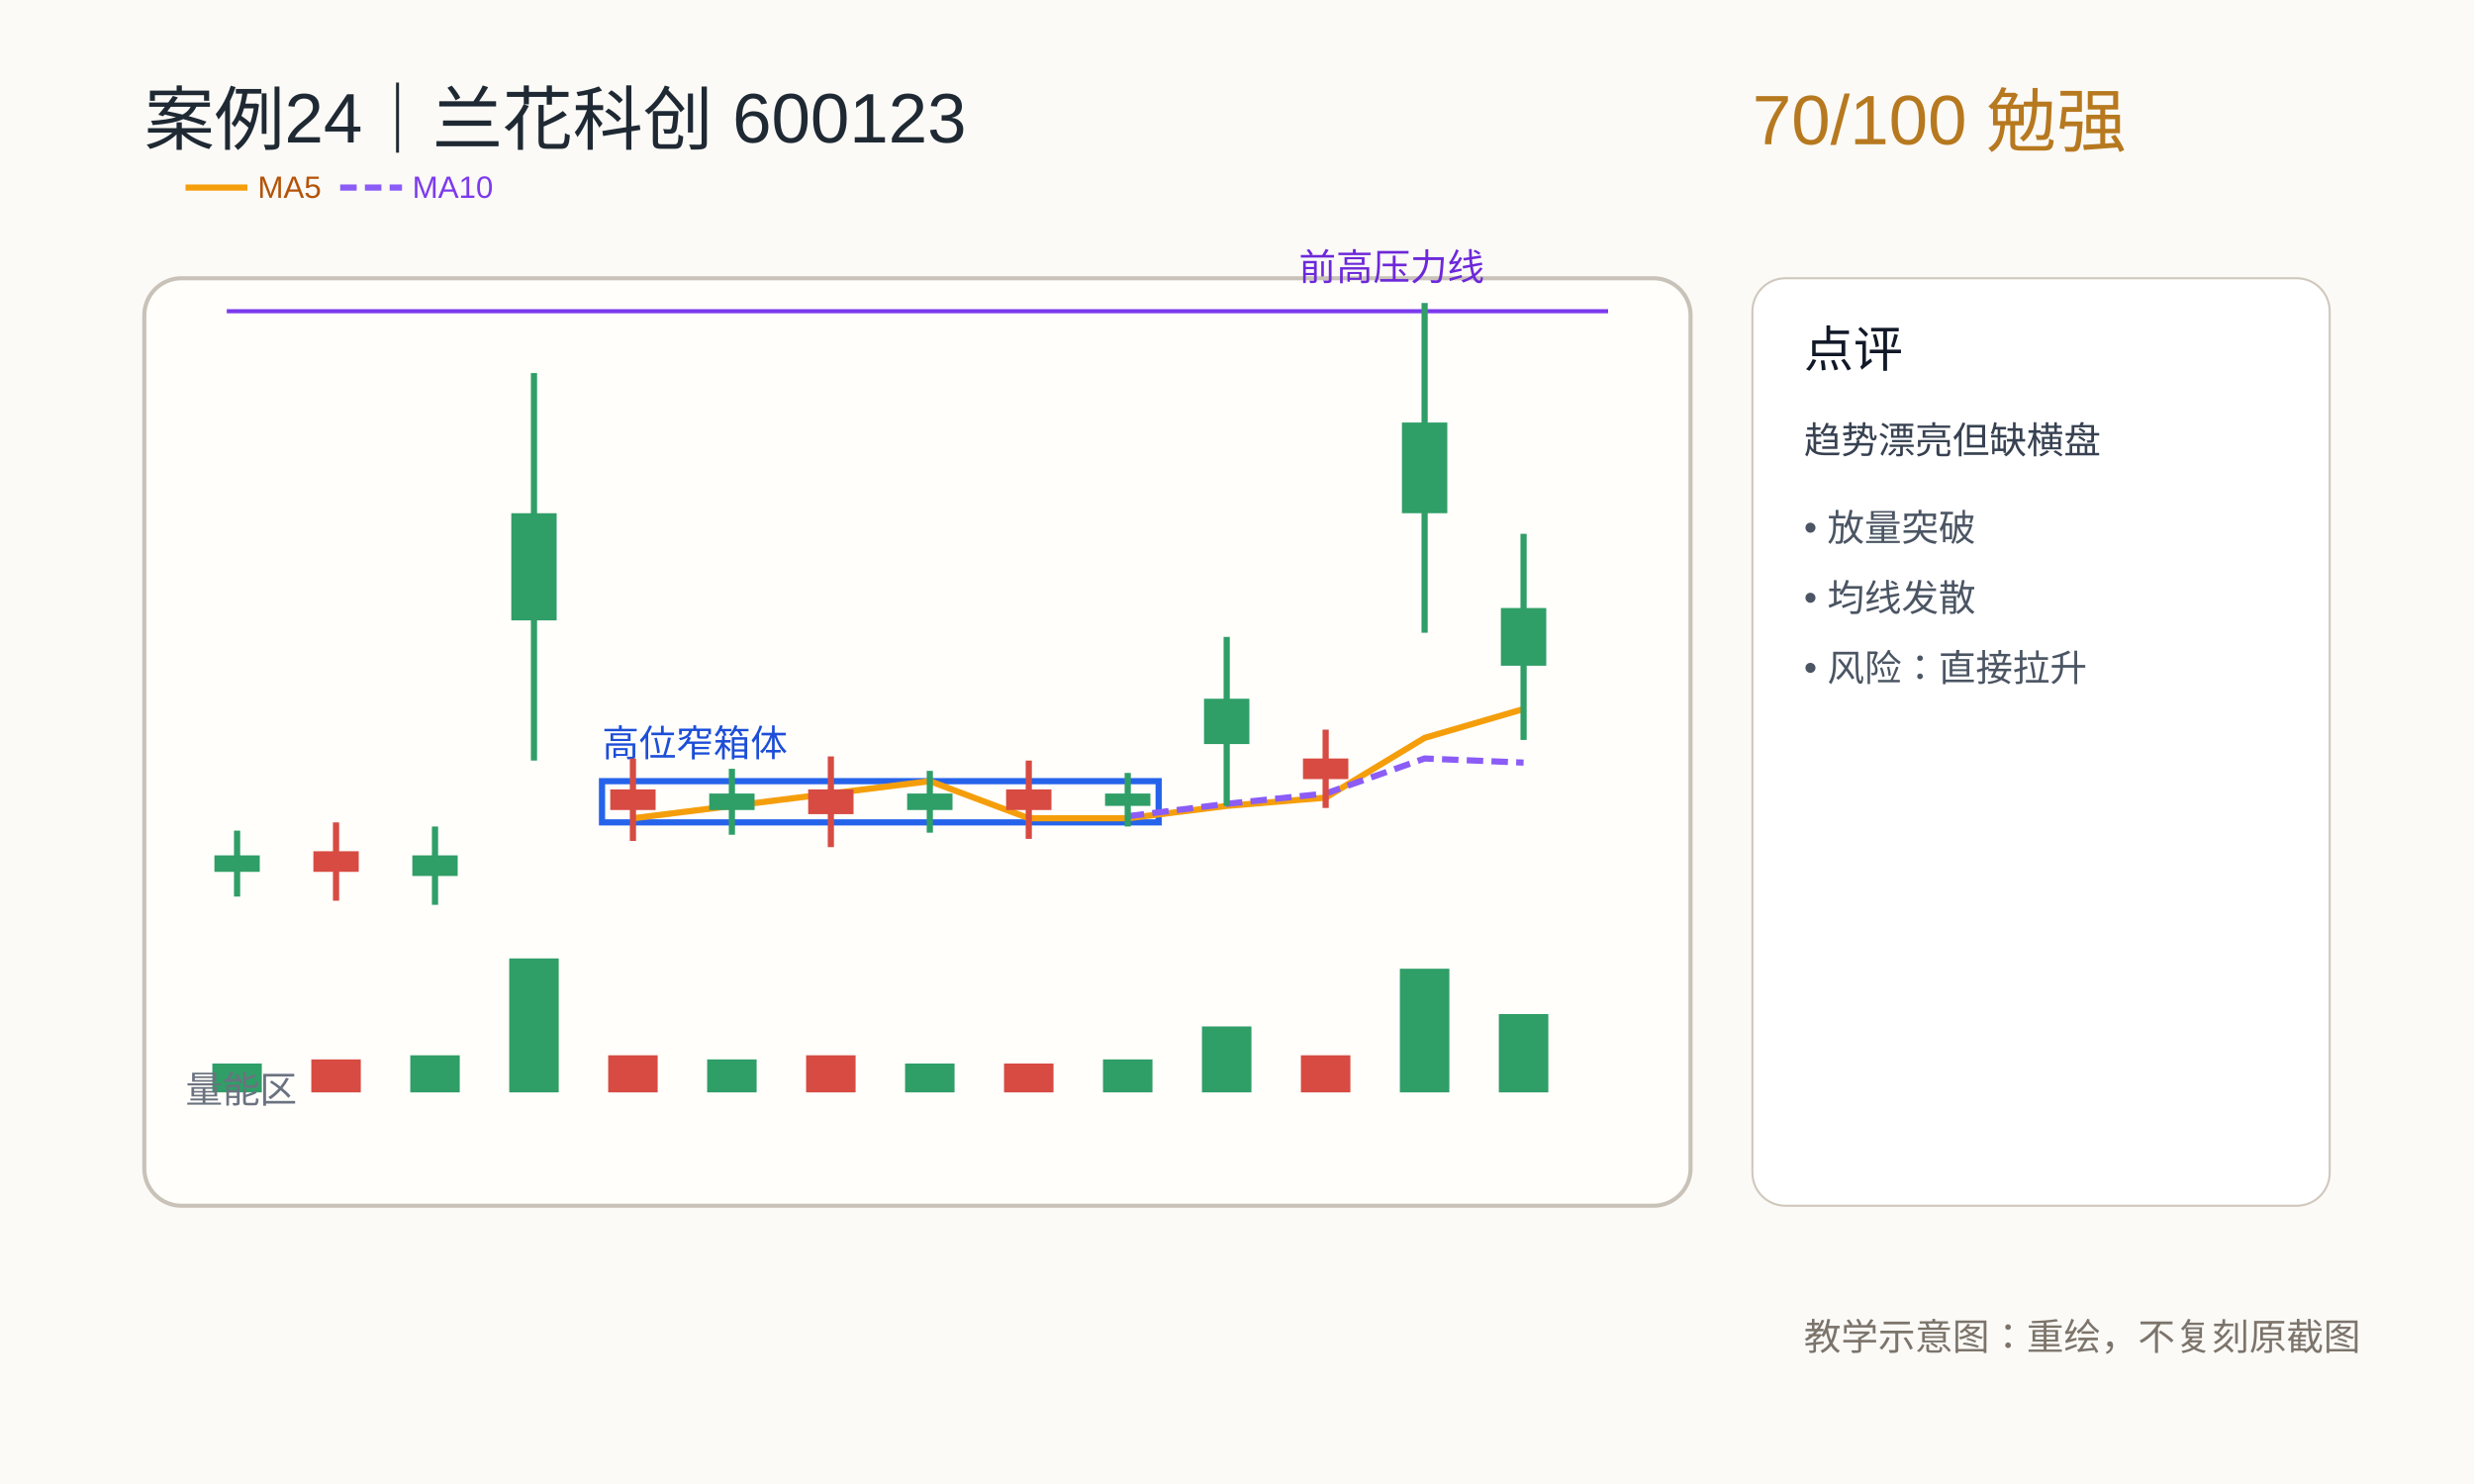
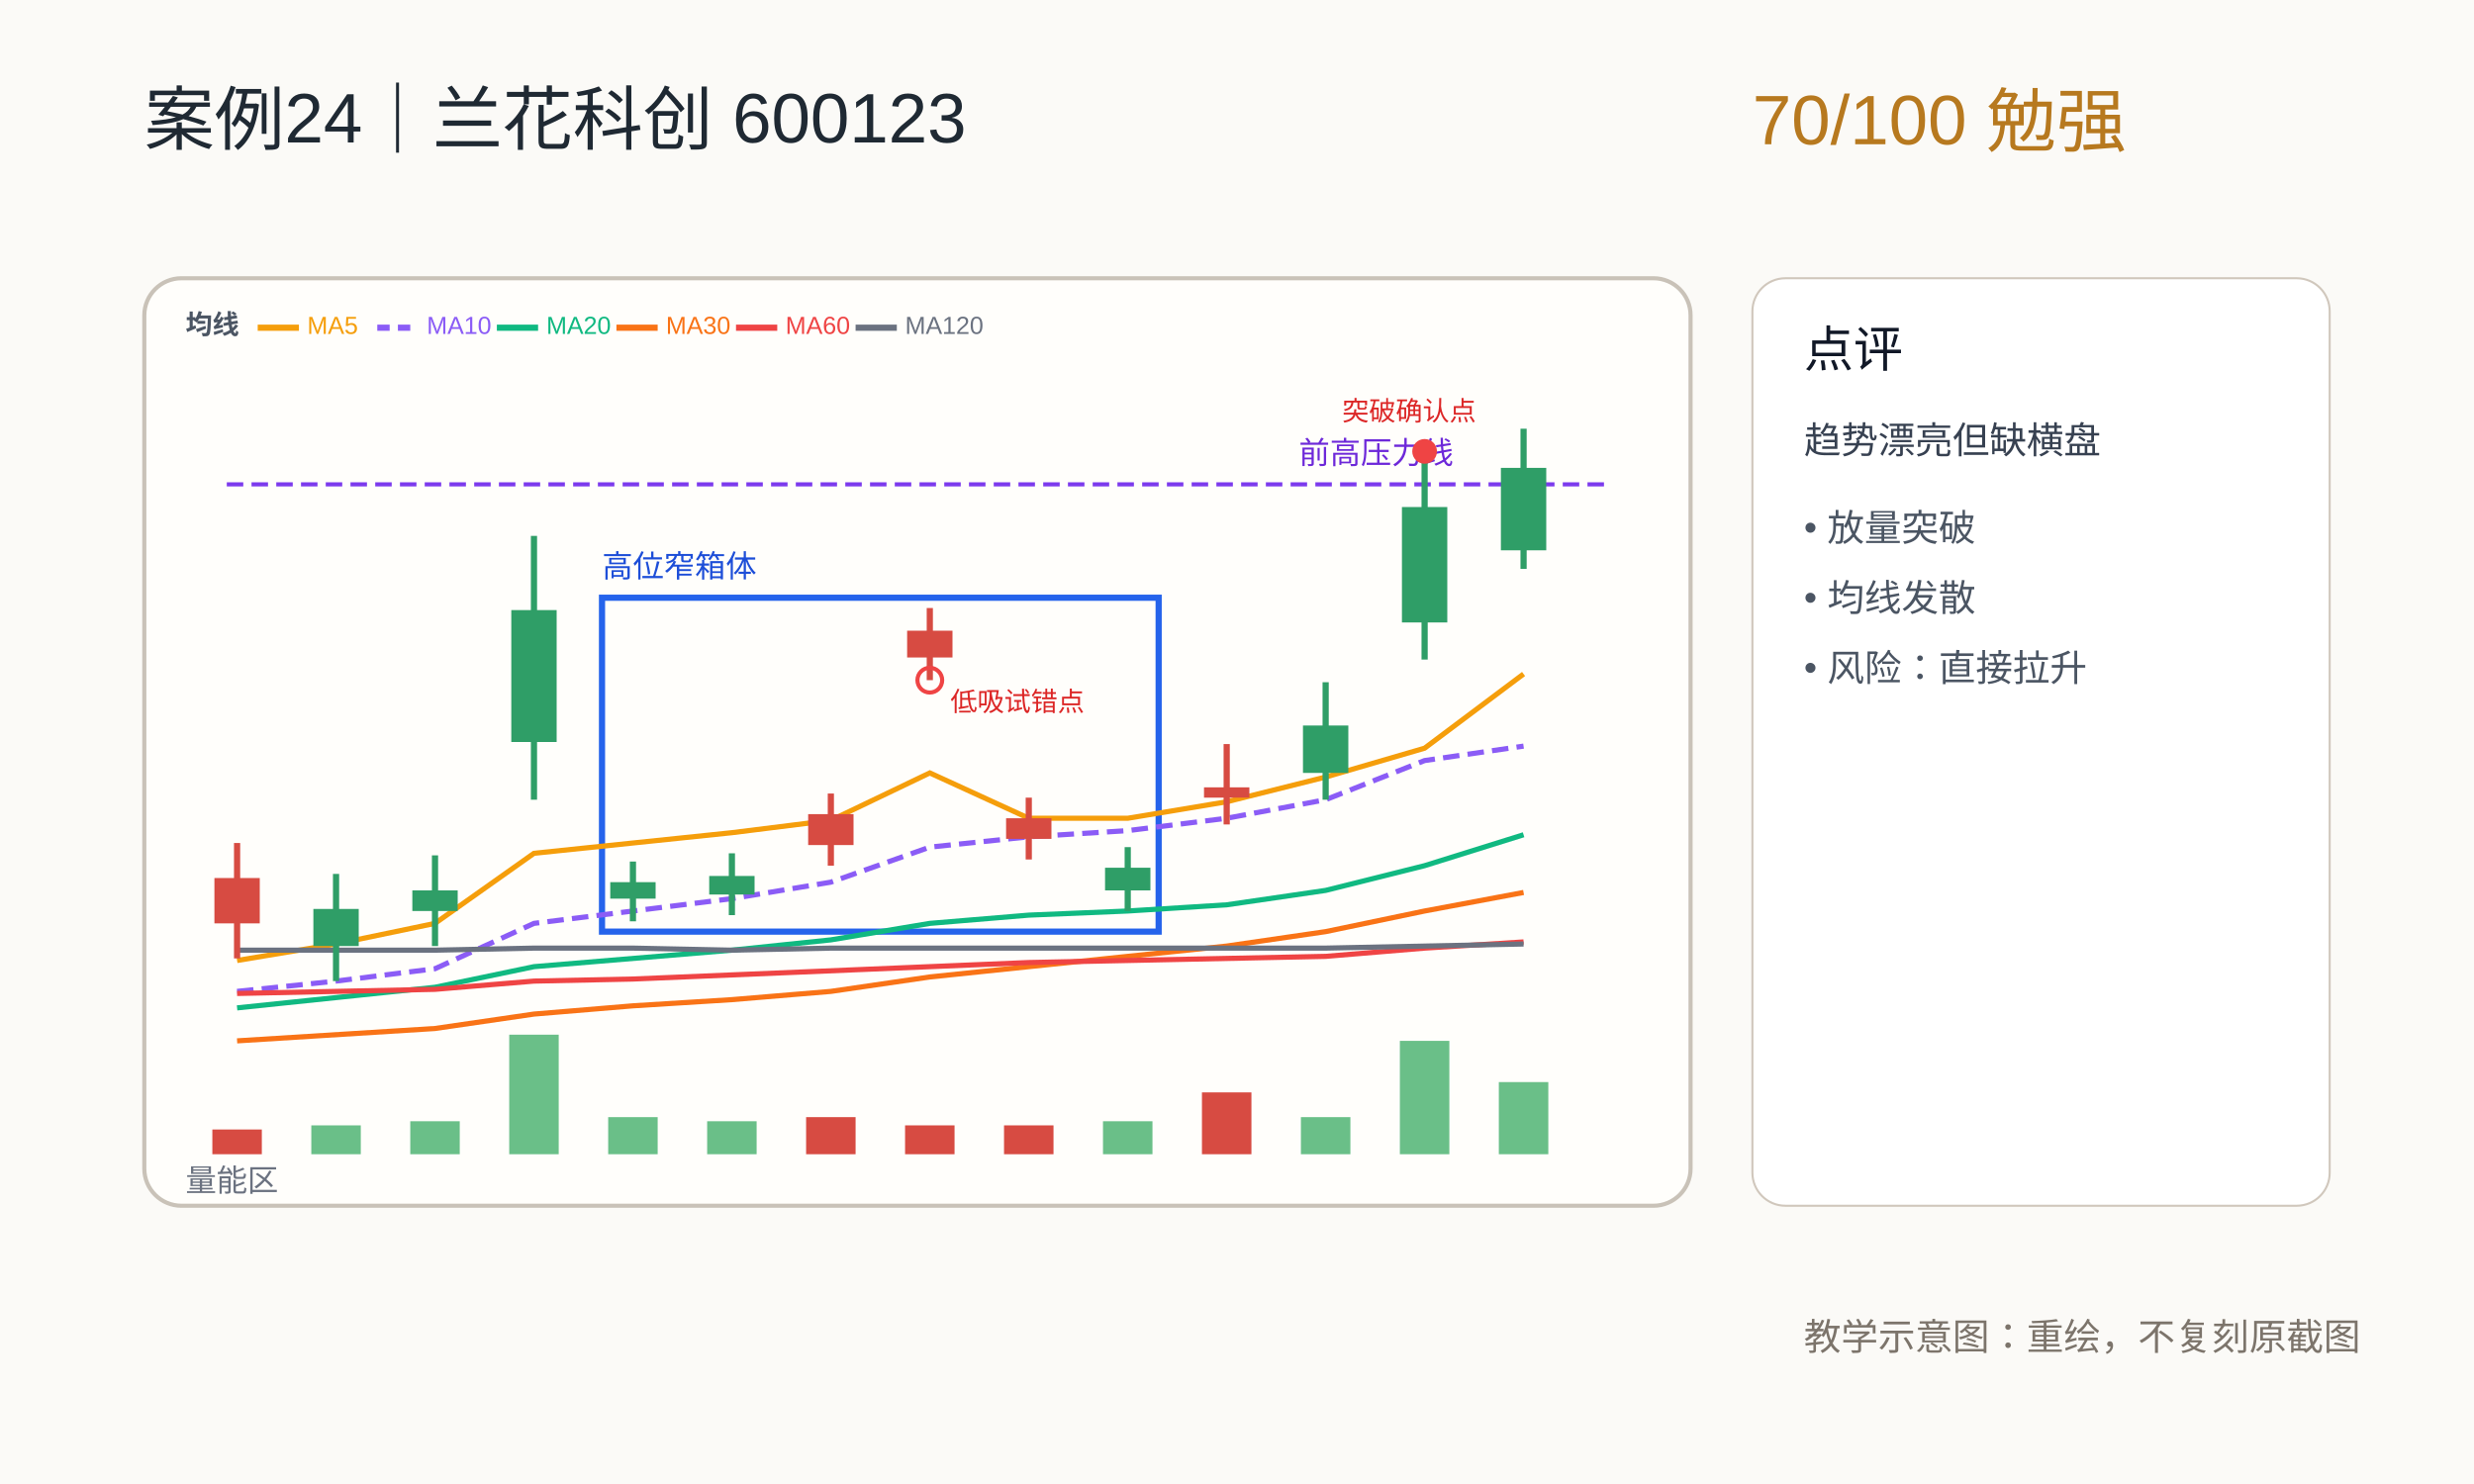
<svg xmlns="http://www.w3.org/2000/svg" width="1200" height="720" viewBox="0 0 1200 720">
  <rect width="1200" height="720" fill="#fbfaf7" />
  <rect x="70" y="135" width="750" height="450" rx="18" fill="#fffefb" stroke="#c9c2b8" stroke-width="2" />
  <text x="70" y="70" font-size="34" font-family="PingFang SC, Arial" fill="#1f2933">案例24｜兰花科创 600123</text>
  <text x="850" y="70" font-size="34" font-family="PingFang SC, Arial" fill="#b7791f">70/100  勉强</text>
-   <line x1="110" y1="151" x2="780" y2="151" stroke="#7c3aed" stroke-width="2" />
-   <text x="630" y="136" font-size="18" font-family="PingFang SC, Arial" fill="#6d28d9">前高压力线</text>
-   <rect x="292" y="379" width="270" height="20" fill="none" stroke="#2563eb" stroke-width="3" />
-   <text x="292" y="367" font-size="18" font-family="PingFang SC, Arial" fill="#1d4ed8">高位窄箱体</text>
-   <polyline points="307,397 355,391 403,385 451,379 499,397 547,397 595,391 643,387 691,358 739,344" fill="none" stroke="#f59e0b" stroke-width="3" />
-   <polyline points="547,396 595,390 643,385 691,368 739,370" fill="none" stroke="#8b5cf6" stroke-width="3" stroke-dasharray="8,4" />
-   <line x1="90" y1="91" x2="120" y2="91" stroke="#f59e0b" stroke-width="3" />
-   <text x="125" y="96" font-size="15" font-family="PingFang SC, Arial" fill="#b45309">MA5</text>
-   <line x1="165" y1="91" x2="195" y2="91" stroke="#8b5cf6" stroke-width="3" stroke-dasharray="8,4" />
-   <text x="200" y="96" font-size="15" font-family="PingFang SC, Arial" fill="#7c3aed">MA10</text>
-   <line x1="115" y1="403" x2="115" y2="435" stroke="#2f9e67" stroke-width="3" />
-   <rect x="104" y="415" width="22" height="8" fill="#2f9e67" />
-   <line x1="163" y1="399" x2="163" y2="437" stroke="#d74b42" stroke-width="3" />
-   <rect x="152" y="413" width="22" height="10" fill="#d74b42" />
-   <line x1="211" y1="401" x2="211" y2="439" stroke="#2f9e67" stroke-width="3" />
-   <rect x="200" y="415" width="22" height="10" fill="#2f9e67" />
-   <line x1="259" y1="181" x2="259" y2="369" stroke="#2f9e67" stroke-width="3" />
-   <rect x="248" y="249" width="22" height="52" fill="#2f9e67" />
-   <line x1="307" y1="368" x2="307" y2="408" stroke="#d74b42" stroke-width="3" />
-   <rect x="296" y="383" width="22" height="10" fill="#d74b42" />
-   <line x1="355" y1="373" x2="355" y2="405" stroke="#2f9e67" stroke-width="3" />
-   <rect x="344" y="385" width="22" height="8" fill="#2f9e67" />
-   <line x1="403" y1="367" x2="403" y2="411" stroke="#d74b42" stroke-width="3" />
-   <rect x="392" y="383" width="22" height="12" fill="#d74b42" />
-   <line x1="451" y1="374" x2="451" y2="404" stroke="#2f9e67" stroke-width="3" />
-   <rect x="440" y="385" width="22" height="8" fill="#2f9e67" />
-   <line x1="499" y1="369" x2="499" y2="407" stroke="#d74b42" stroke-width="3" />
-   <rect x="488" y="383" width="22" height="10" fill="#d74b42" />
-   <line x1="547" y1="375" x2="547" y2="401" stroke="#2f9e67" stroke-width="3" />
-   <rect x="536" y="385" width="22" height="6" fill="#2f9e67" />
-   <line x1="595" y1="309" x2="595" y2="391" stroke="#2f9e67" stroke-width="3" />
-   <rect x="584" y="339" width="22" height="22" fill="#2f9e67" />
-   <line x1="643" y1="354" x2="643" y2="392" stroke="#d74b42" stroke-width="3" />
-   <rect x="632" y="368" width="22" height="10" fill="#d74b42" />
-   <line x1="691" y1="147" x2="691" y2="307" stroke="#2f9e67" stroke-width="3" />
-   <rect x="680" y="205" width="22" height="44" fill="#2f9e67" />
-   <line x1="739" y1="259" x2="739" y2="359" stroke="#2f9e67" stroke-width="3" />
-   <rect x="728" y="295" width="22" height="28" fill="#2f9e67" />
-   <rect x="103" y="516" width="24" height="14" fill="#2f9e67" />
-   <rect x="151" y="514" width="24" height="16" fill="#d74b42" />
-   <rect x="199" y="512" width="24" height="18" fill="#2f9e67" />
-   <rect x="247" y="465" width="24" height="65" fill="#2f9e67" />
-   <rect x="295" y="512" width="24" height="18" fill="#d74b42" />
-   <rect x="343" y="514" width="24" height="16" fill="#2f9e67" />
-   <rect x="391" y="512" width="24" height="18" fill="#d74b42" />
-   <rect x="439" y="516" width="24" height="14" fill="#2f9e67" />
-   <rect x="487" y="516" width="24" height="14" fill="#d74b42" />
-   <rect x="535" y="514" width="24" height="16" fill="#2f9e67" />
-   <rect x="583" y="498" width="24" height="32" fill="#2f9e67" />
-   <rect x="631" y="512" width="24" height="18" fill="#d74b42" />
-   <rect x="679" y="470" width="24" height="60" fill="#2f9e67" />
-   <rect x="727" y="492" width="24" height="38" fill="#2f9e67" />
-   <text x="90" y="535" font-size="18" font-family="PingFang SC, Arial" fill="#6b7280">量能区</text>
+   <text x="90" y="162" font-size="13" font-family="PingFang SC, Arial" fill="#4b5563" font-weight="bold">均线</text>
+   <line x1="125" y1="159" x2="145" y2="159" stroke="#f59e0b" stroke-width="3" />
+   <text x="149" y="162" font-size="12" font-family="PingFang SC, Arial" fill="#f59e0b">MA5</text>
+   <line x1="183" y1="159" x2="203" y2="159" stroke="#8b5cf6" stroke-width="3" stroke-dasharray="6,4" />
+   <text x="207" y="162" font-size="12" font-family="PingFang SC, Arial" fill="#8b5cf6">MA10</text>
+   <line x1="241" y1="159" x2="261" y2="159" stroke="#10b981" stroke-width="3" />
+   <text x="265" y="162" font-size="12" font-family="PingFang SC, Arial" fill="#10b981">MA20</text>
+   <line x1="299" y1="159" x2="319" y2="159" stroke="#f97316" stroke-width="3" />
+   <text x="323" y="162" font-size="12" font-family="PingFang SC, Arial" fill="#f97316">MA30</text>
+   <line x1="357" y1="159" x2="377" y2="159" stroke="#ef4444" stroke-width="3" />
+   <text x="381" y="162" font-size="12" font-family="PingFang SC, Arial" fill="#ef4444">MA60</text>
+   <line x1="415" y1="159" x2="435" y2="159" stroke="#6b7280" stroke-width="3" />
+   <text x="439" y="162" font-size="12" font-family="PingFang SC, Arial" fill="#6b7280">MA120</text>
+   <line x1="110" y1="235" x2="780" y2="235" stroke="#7c3aed" stroke-width="2" stroke-dasharray="8,4" />
+   <text x="630" y="225" font-size="15" font-family="PingFang SC, Arial" fill="#6d28d9">前高压力线</text>
+   <rect x="292" y="290" width="270" height="162" fill="none" stroke="#2563eb" stroke-width="3" />
+   <text x="292" y="280" font-size="15" font-family="PingFang SC, Arial" fill="#1d4ed8">高位窄箱体</text>
+   <polyline points="115,466 163,458 211,448 259,414 307,409 355,404 403,398 451,375 499,397 547,397 595,389 643,377 691,363 739,327" fill="none" stroke="#f59e0b" stroke-width="2.5" />
+   <polyline points="115,481 163,476 211,470 259,448 307,442 355,436 403,428 451,411 499,406 547,403 595,397 643,388 691,369 739,362" fill="none" stroke="#8b5cf6" stroke-width="2.5" stroke-dasharray="8,4" />
+   <polyline points="115,489 163,484 211,479 259,469 307,465 355,461 403,456 451,448 499,444 547,442 595,439 643,432 691,420 739,405" fill="none" stroke="#10b981" stroke-width="2.5" />
+   <polyline points="115,505 163,502 211,499 259,492 307,488 355,485 403,481 451,474 499,469 547,464 595,459 643,452 691,442 739,433" fill="none" stroke="#f97316" stroke-width="2.5" />
+   <polyline points="115,482 163,481 211,480 259,476 307,475 355,473 403,471 451,469 499,467 547,466 595,465 643,464 691,460 739,457" fill="none" stroke="#ef4444" stroke-width="2.5" />
+   <polyline points="115,461 163,461 211,461 259,460 307,460 355,461 403,460 451,460 499,460 547,460 595,460 643,460 691,459 739,458" fill="none" stroke="#6b7280" stroke-width="2.5" />
+   <line x1="115" y1="409" x2="115" y2="465" stroke="#d74b42" stroke-width="3" />
+   <rect x="104" y="426" width="22" height="22" fill="#d74b42" />
+   <line x1="163" y1="424" x2="163" y2="476" stroke="#2f9e67" stroke-width="3" />
+   <rect x="152" y="441" width="22" height="18" fill="#2f9e67" />
+   <line x1="211" y1="415" x2="211" y2="459" stroke="#2f9e67" stroke-width="3" />
+   <rect x="200" y="432" width="22" height="10" fill="#2f9e67" />
+   <line x1="259" y1="260" x2="259" y2="388" stroke="#2f9e67" stroke-width="3" />
+   <rect x="248" y="296" width="22" height="64" fill="#2f9e67" />
+   <line x1="307" y1="418" x2="307" y2="447" stroke="#2f9e67" stroke-width="3" />
+   <rect x="296" y="428" width="22" height="8" fill="#2f9e67" />
+   <line x1="355" y1="414" x2="355" y2="444" stroke="#2f9e67" stroke-width="3" />
+   <rect x="344" y="425" width="22" height="9" fill="#2f9e67" />
+   <line x1="403" y1="385" x2="403" y2="420" stroke="#d74b42" stroke-width="3" />
+   <rect x="392" y="395" width="22" height="15" fill="#d74b42" />
+   <line x1="451" y1="295" x2="451" y2="330" stroke="#d74b42" stroke-width="3" />
+   <rect x="440" y="306" width="22" height="13" fill="#d74b42" />
+   <line x1="499" y1="387" x2="499" y2="417" stroke="#d74b42" stroke-width="3" />
+   <rect x="488" y="397" width="22" height="10" fill="#d74b42" />
+   <line x1="547" y1="411" x2="547" y2="442" stroke="#2f9e67" stroke-width="3" />
+   <rect x="536" y="421" width="22" height="11" fill="#2f9e67" />
+   <line x1="595" y1="361" x2="595" y2="400" stroke="#d74b42" stroke-width="3" />
+   <rect x="584" y="382" width="22" height="5" fill="#d74b42" />
+   <line x1="643" y1="331" x2="643" y2="388" stroke="#2f9e67" stroke-width="3" />
+   <rect x="632" y="352" width="22" height="23" fill="#2f9e67" />
+   <line x1="691" y1="219" x2="691" y2="320" stroke="#2f9e67" stroke-width="3" />
+   <rect x="680" y="246" width="22" height="56" fill="#2f9e67" />
+   <line x1="739" y1="208" x2="739" y2="276" stroke="#2f9e67" stroke-width="3" />
+   <rect x="728" y="227" width="22" height="40" fill="#2f9e67" />
+   <rect x="103" y="548" width="24" height="12" fill="#d74b42" />
+   <rect x="151" y="546" width="24" height="14" fill="#6abf88" />
+   <rect x="199" y="544" width="24" height="16" fill="#6abf88" />
+   <rect x="247" y="502" width="24" height="58" fill="#6abf88" />
+   <rect x="295" y="542" width="24" height="18" fill="#6abf88" />
+   <rect x="343" y="544" width="24" height="16" fill="#6abf88" />
+   <rect x="391" y="542" width="24" height="18" fill="#d74b42" />
+   <rect x="439" y="546" width="24" height="14" fill="#d74b42" />
+   <rect x="487" y="546" width="24" height="14" fill="#d74b42" />
+   <rect x="535" y="544" width="24" height="16" fill="#6abf88" />
+   <rect x="583" y="530" width="24" height="30" fill="#d74b42" />
+   <rect x="631" y="542" width="24" height="18" fill="#6abf88" />
+   <rect x="679" y="505" width="24" height="55" fill="#6abf88" />
+   <rect x="727" y="525" width="24" height="35" fill="#6abf88" />
+   <text x="90" y="578" font-size="15" font-family="PingFang SC, Arial" fill="#6b7280">量能区</text>
+   <circle cx="451" cy="330" r="6" fill="none" stroke="#ef4444" stroke-width="2" />
+   <text x="461" y="345" font-size="13" font-family="PingFang SC, Arial" fill="#dc2626">低吸试错点</text>
+   <circle cx="691" cy="219" r="6" fill="#ef4444" stroke="none" />
+   <text x="651" y="204" font-size="13" font-family="PingFang SC, Arial" fill="#dc2626">突破确认点</text>
  <rect x="850" y="135" width="280" height="450" rx="16" fill="#ffffff" stroke="#d0c7bc" />
  <text x="875" y="178" font-size="24" font-family="PingFang SC, Arial" fill="#111827">点评</text>
  <text x="875" y="220" font-size="18" font-family="PingFang SC, Arial" fill="#374151">趋势漂亮但缺横盘</text>
  <text x="875" y="262" font-size="18" font-family="PingFang SC, Arial" fill="#4b5563">• 放量突破</text>
  <text x="875" y="296" font-size="18" font-family="PingFang SC, Arial" fill="#4b5563">• 均线发散</text>
  <text x="875" y="330" font-size="18" font-family="PingFang SC, Arial" fill="#4b5563">• 风险：直接拉升</text>
  <text x="875" y="655" font-size="18" font-family="PingFang SC, Arial" fill="#7c746b">教学示意图：重绘，不复刻原截图</text>
</svg>
